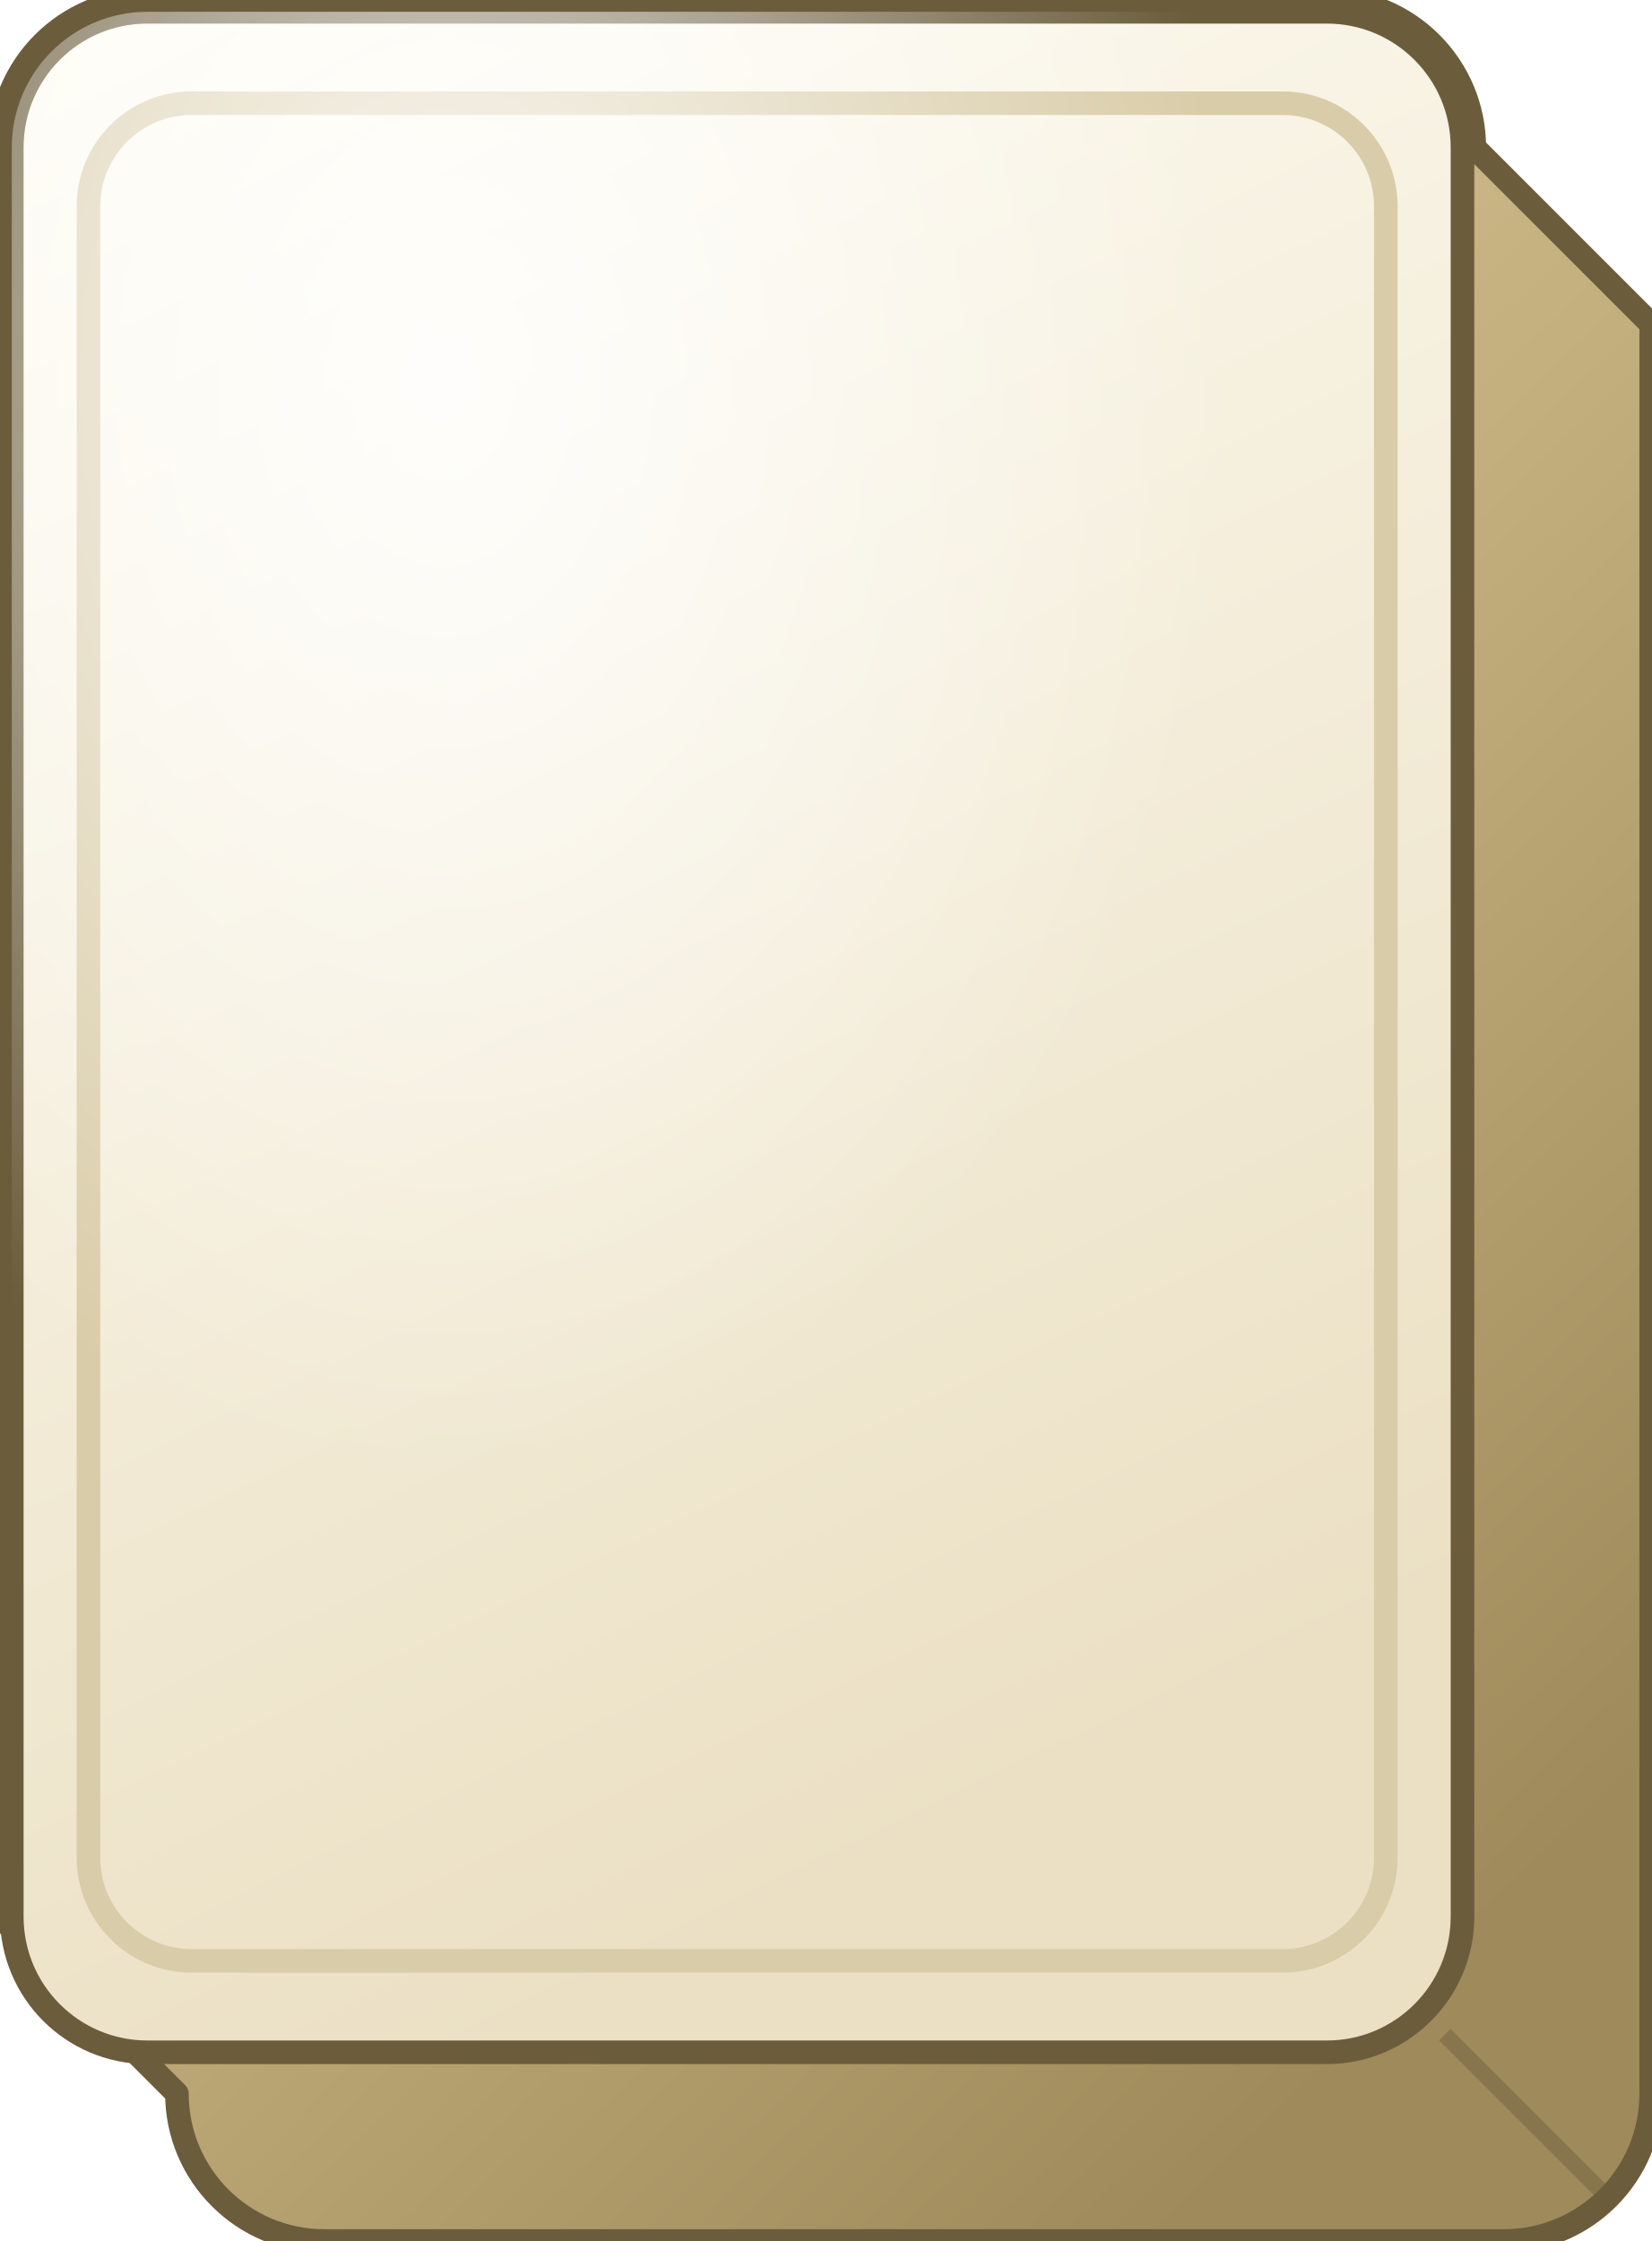
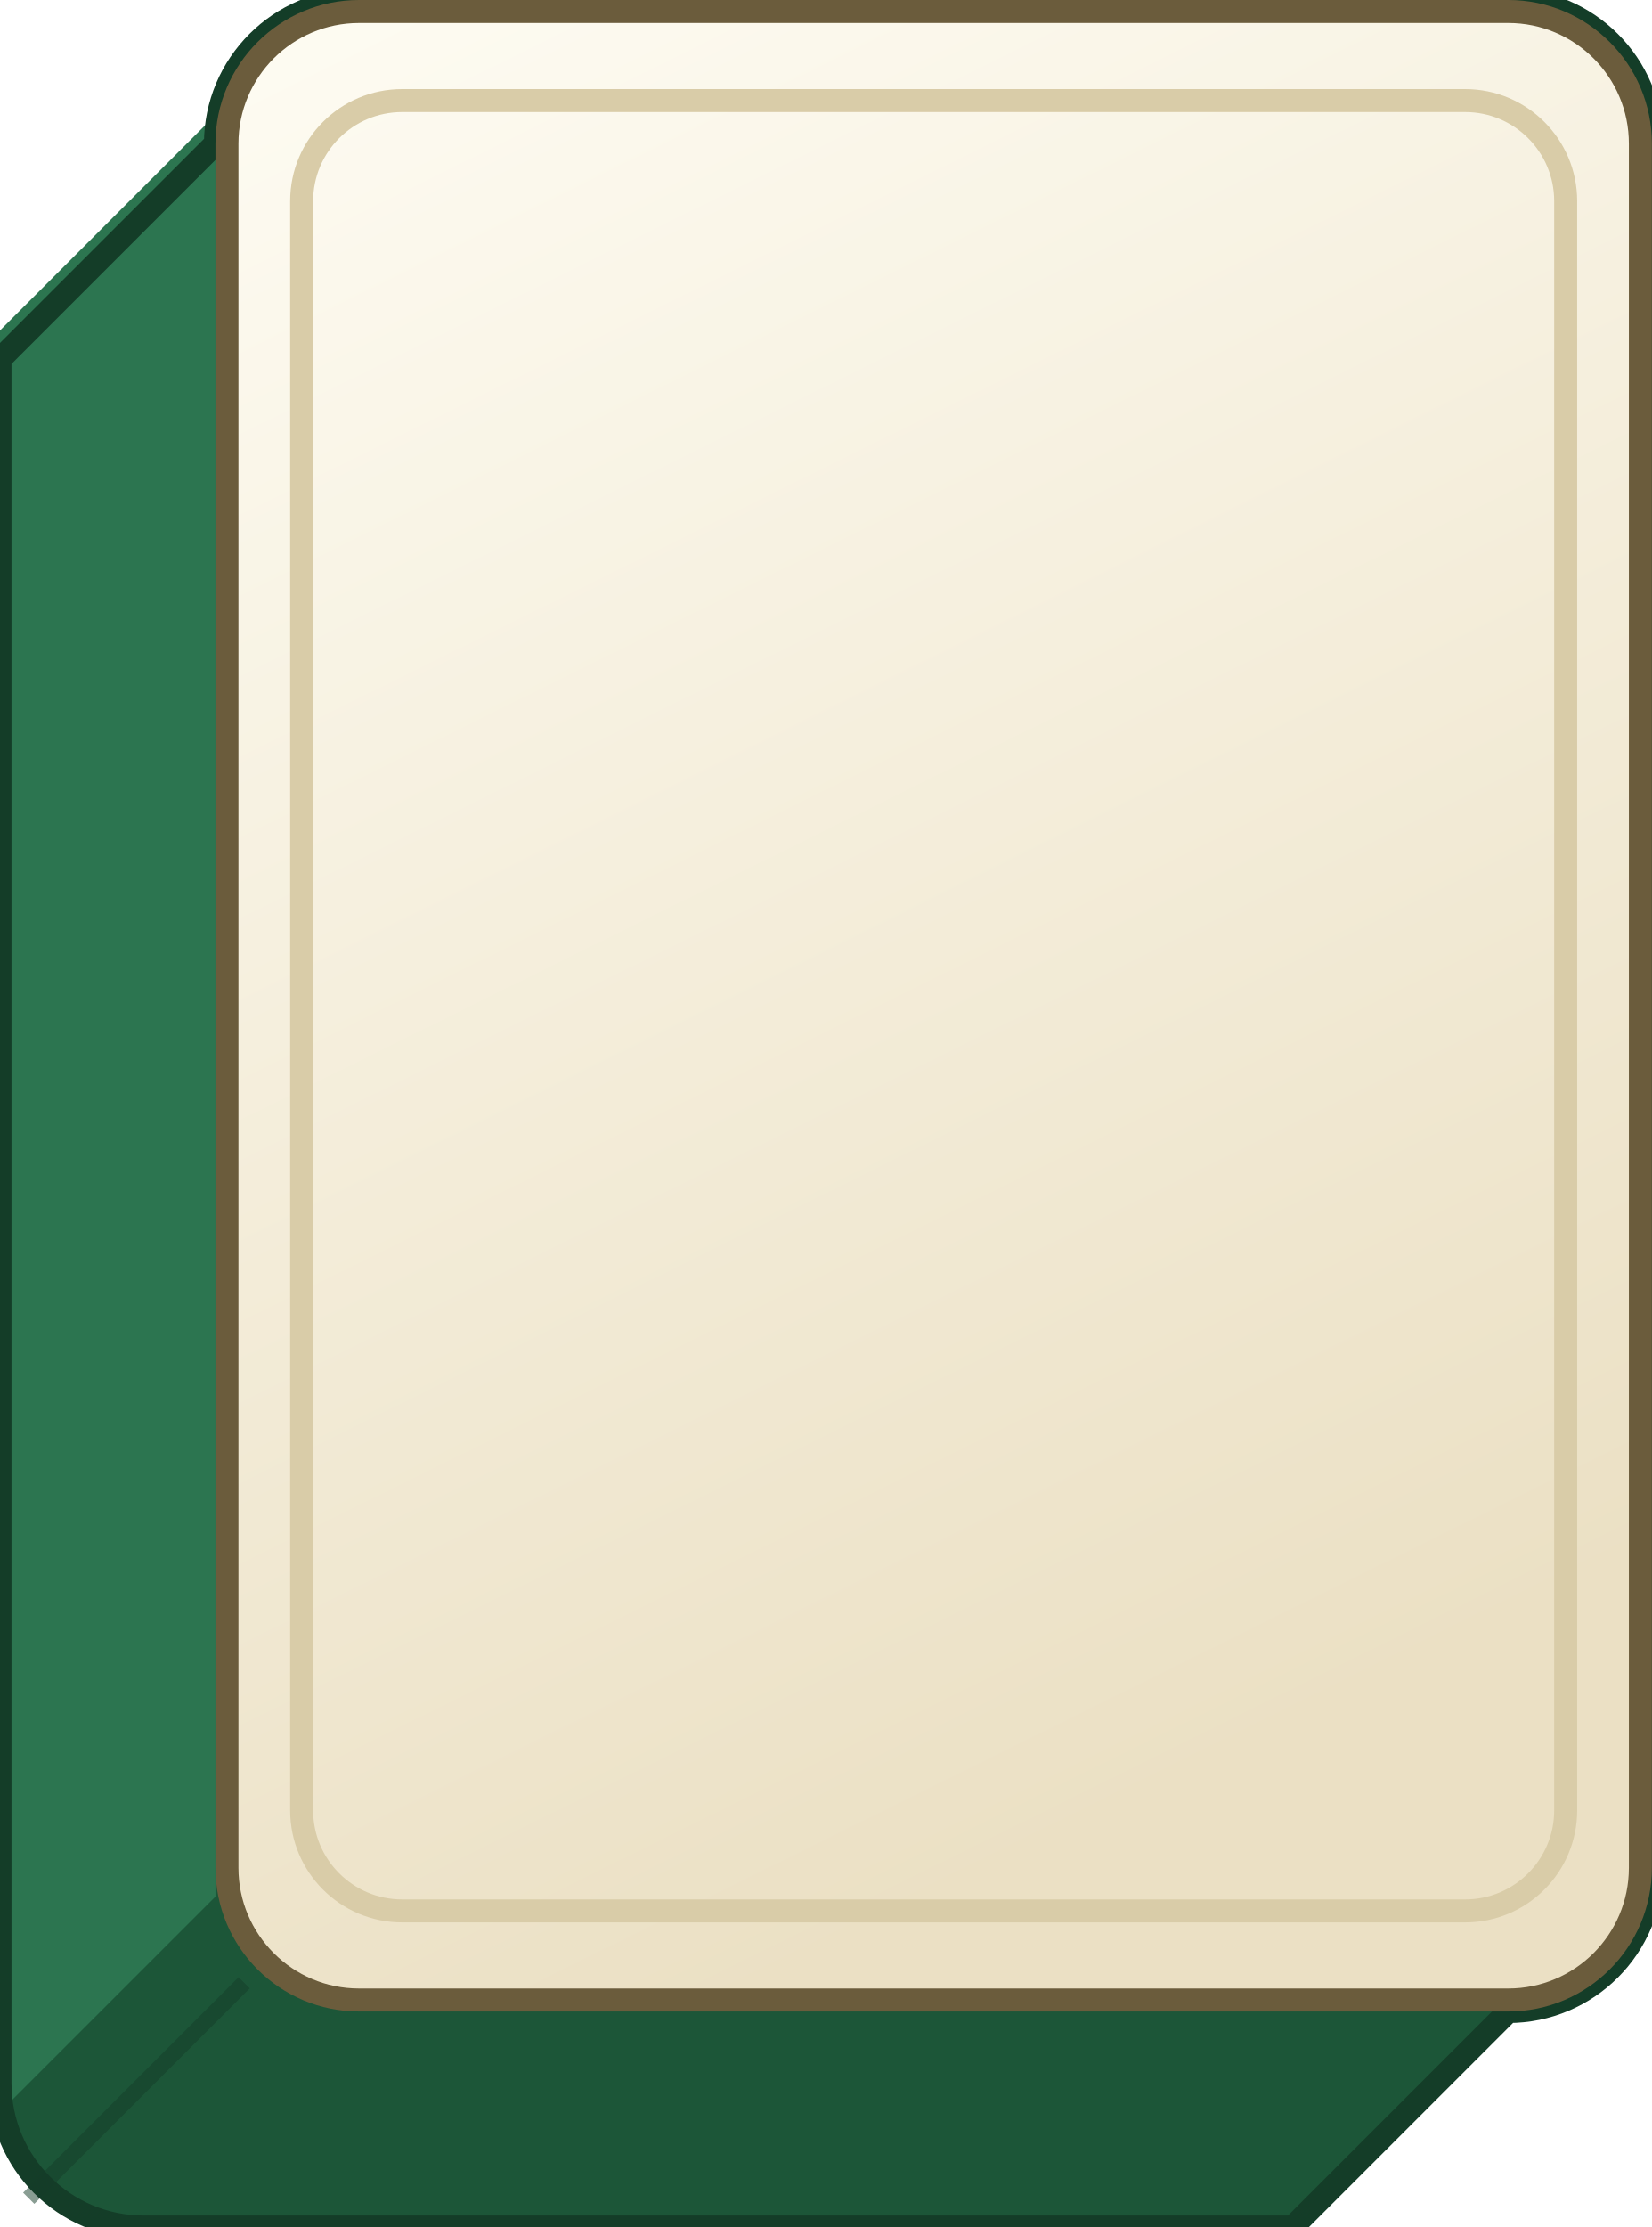
- <svg xmlns="http://www.w3.org/2000/svg" viewBox="0 0 112 152" width="112" height="152">
+ <svg xmlns="http://www.w3.org/2000/svg" viewBox="0 0 115 155" width="115" height="155">
  <defs>
    <linearGradient id="mjFace" x1="0" y1="0" x2="0.35" y2="1">
      <stop offset="0" stop-color="#FEFCF3" />
      <stop offset="1" stop-color="#EBE0C4" />
    </linearGradient>
-     <linearGradient id="mjSide" x1="0" y1="0" x2="0.7" y2="1">
-       <stop offset="0" stop-color="#E4D6AE" />
-       <stop offset="0.55" stop-color="#C4AF7E" />
-       <stop offset="1" stop-color="#9F8A5B" />
-     </linearGradient>
    <linearGradient id="mjBack" x1="0" y1="0" x2="0.4" y2="1">
      <stop offset="0" stop-color="#3E7F63" />
      <stop offset="1" stop-color="#1E4D3B" />
    </linearGradient>
-     <radialGradient id="mjGloss" cx="0.3" cy="0.18" r="0.9">
-       <stop offset="0" stop-color="#ffffff" stop-opacity="0.85" />
-       <stop offset="0.6" stop-color="#ffffff" stop-opacity="0" />
-     </radialGradient>
  </defs>
  <g id="mj-body">
-     <path d="M10,0 L90,0 A10,10 0 0 1 100,10 L112,22 L112,142 A10,10 0 0 1 102,152 L22,152 A10,10 0 0 1 12,142 L0,130 L0,10 A10,10 0 0 1 10,0 Z" fill="url(#mjSide)" stroke="#6B5C3C" stroke-width="1.6" stroke-linejoin="round" />
-     <path d="M98,138 L109,149" stroke="#6B5C3C" stroke-width="1.1" stroke-opacity="0.45" />
-     <rect x="0.8" y="0.8" width="98.4" height="138.4" rx="9.2" fill="url(#mjFace)" stroke="#6B5C3C" stroke-width="1.6" />
-     <rect x="6" y="7" width="88" height="126" rx="7" fill="none" stroke="#D9CCA8" stroke-width="1.6" />
-     <rect x="0.8" y="0.8" width="98.4" height="138.4" rx="9.2" fill="url(#mjGloss)" />
+     <path d="M25,0 L105,0 A10,10 0 0 1 115,10 L115,130 A10,10 0 0 1 105,140 L90,155 L10,155 A10,10 0 0 1 0,145 L0,25 L15,10 A10,10 0 0 1 25,0 Z" fill="#1C5638" />
+     <path d="M15,8 L0,23 L0,147 L15,132 Z" fill="#2C7550" />
+     <path d="M25,0 L105,0 A10,10 0 0 1 115,10 L115,130 A10,10 0 0 1 105,140 L90,155 L10,155 A10,10 0 0 1 0,145 L0,25 L15,10 A10,10 0 0 1 25,0 Z" fill="none" stroke="#143D28" stroke-width="1.6" stroke-linejoin="round" />
+     <path d="M17,138 L2,153" stroke="#143D28" stroke-width="1.1" stroke-opacity="0.5" />
+     <rect x="15.8" y="0.8" width="98.4" height="138.4" rx="9.2" fill="url(#mjFace)" stroke="#6B5C3C" stroke-width="1.6" />
+     <rect x="21" y="7" width="88" height="126" rx="7" fill="none" stroke="#D9CCA8" stroke-width="1.6" />
  </g>
  <g id="mj-body-back" style="display:none">
-     <path d="M10,0 L90,0 A10,10 0 0 1 100,10 L112,22 L112,142 A10,10 0 0 1 102,152 L22,152 A10,10 0 0 1 12,142 L0,130 L0,10 A10,10 0 0 1 10,0 Z" fill="url(#mjSide)" stroke="#6B5C3C" stroke-width="1.6" stroke-linejoin="round" />
-     <path d="M98,138 L109,149" stroke="#6B5C3C" stroke-width="1.1" stroke-opacity="0.45" />
-     <rect x="0.8" y="0.8" width="98.4" height="138.4" rx="9.2" fill="url(#mjBack)" stroke="#6B5C3C" stroke-width="1.6" />
-     <rect x="0.8" y="0.8" width="98.4" height="138.4" rx="9.2" fill="url(#mjGloss)" />
+     <path d="M25,0 L105,0 A10,10 0 0 1 115,10 L115,130 A10,10 0 0 1 105,140 L90,155 L10,155 A10,10 0 0 1 0,145 L0,25 L15,10 A10,10 0 0 1 25,0 Z" fill="#1C5638" />
+     <path d="M15,8 L0,23 L0,147 L15,132 Z" fill="#2C7550" />
+     <path d="M25,0 L105,0 A10,10 0 0 1 115,10 L115,130 A10,10 0 0 1 105,140 L90,155 L10,155 A10,10 0 0 1 0,145 L0,25 L15,10 A10,10 0 0 1 25,0 Z" fill="none" stroke="#143D28" stroke-width="1.6" stroke-linejoin="round" />
+     <rect x="15.8" y="0.8" width="98.4" height="138.4" rx="9.2" fill="url(#mjBack)" stroke="#143D28" stroke-width="1.6" />
  </g>
</svg>
